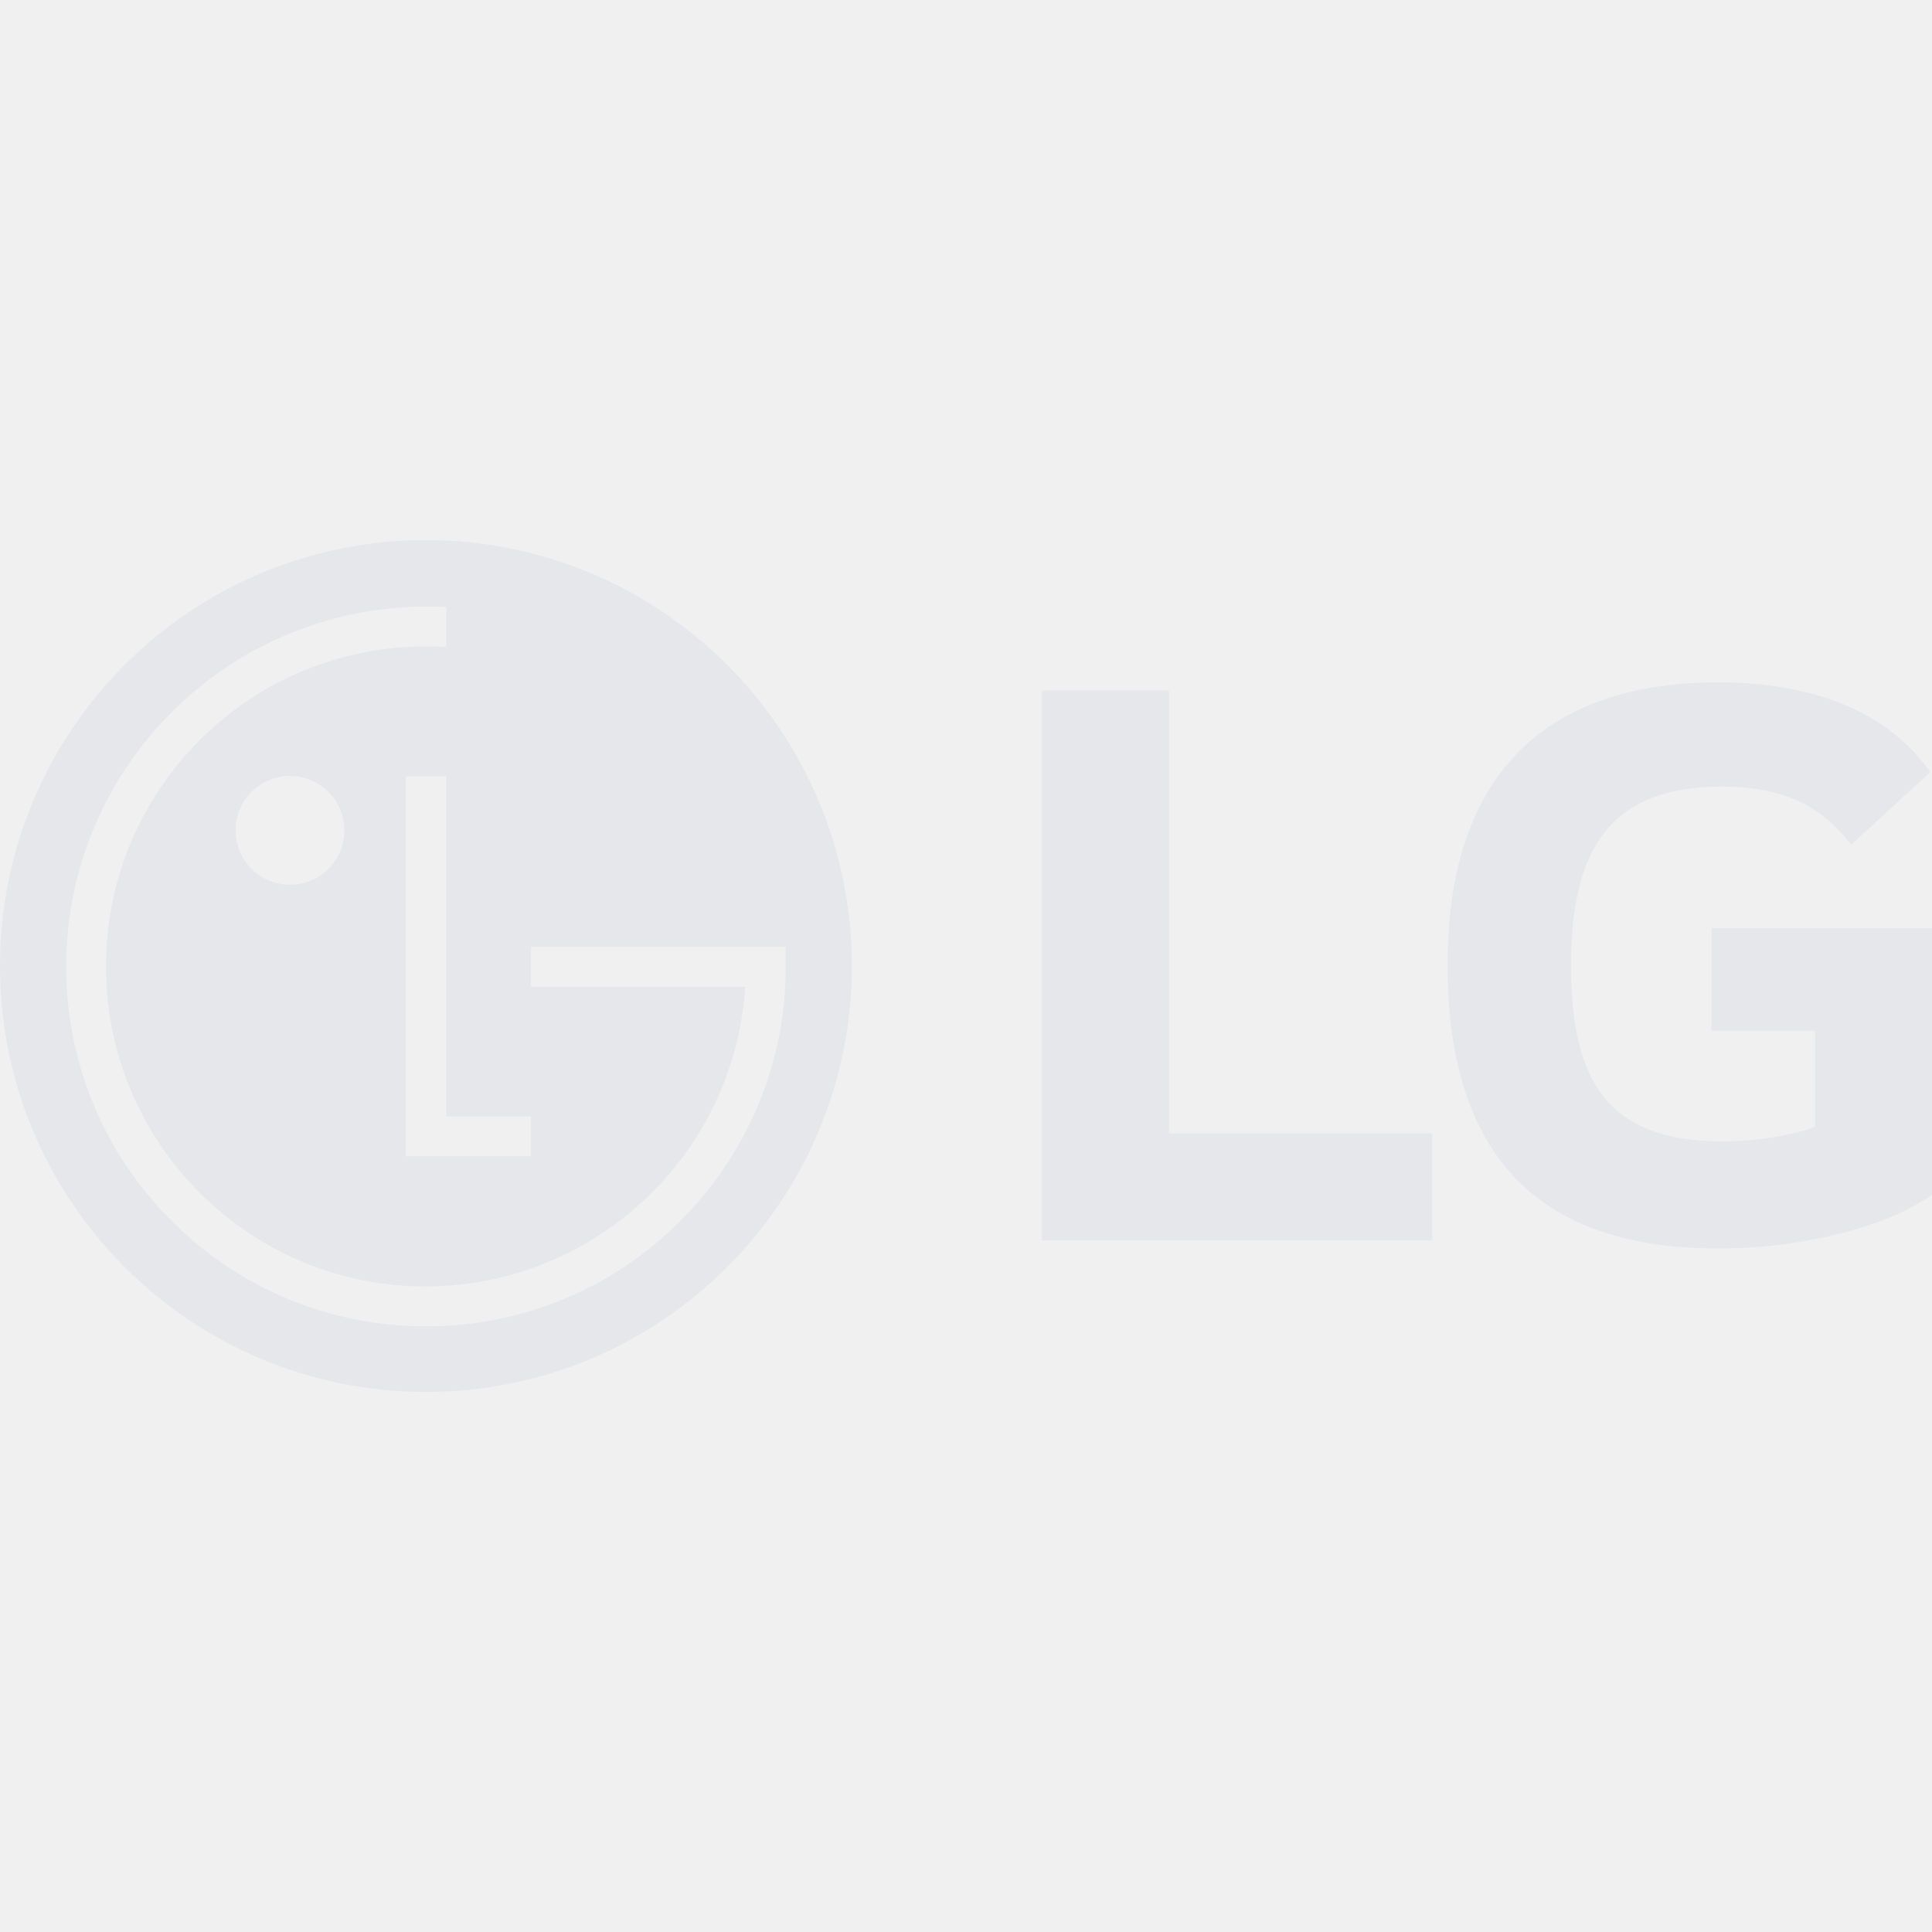
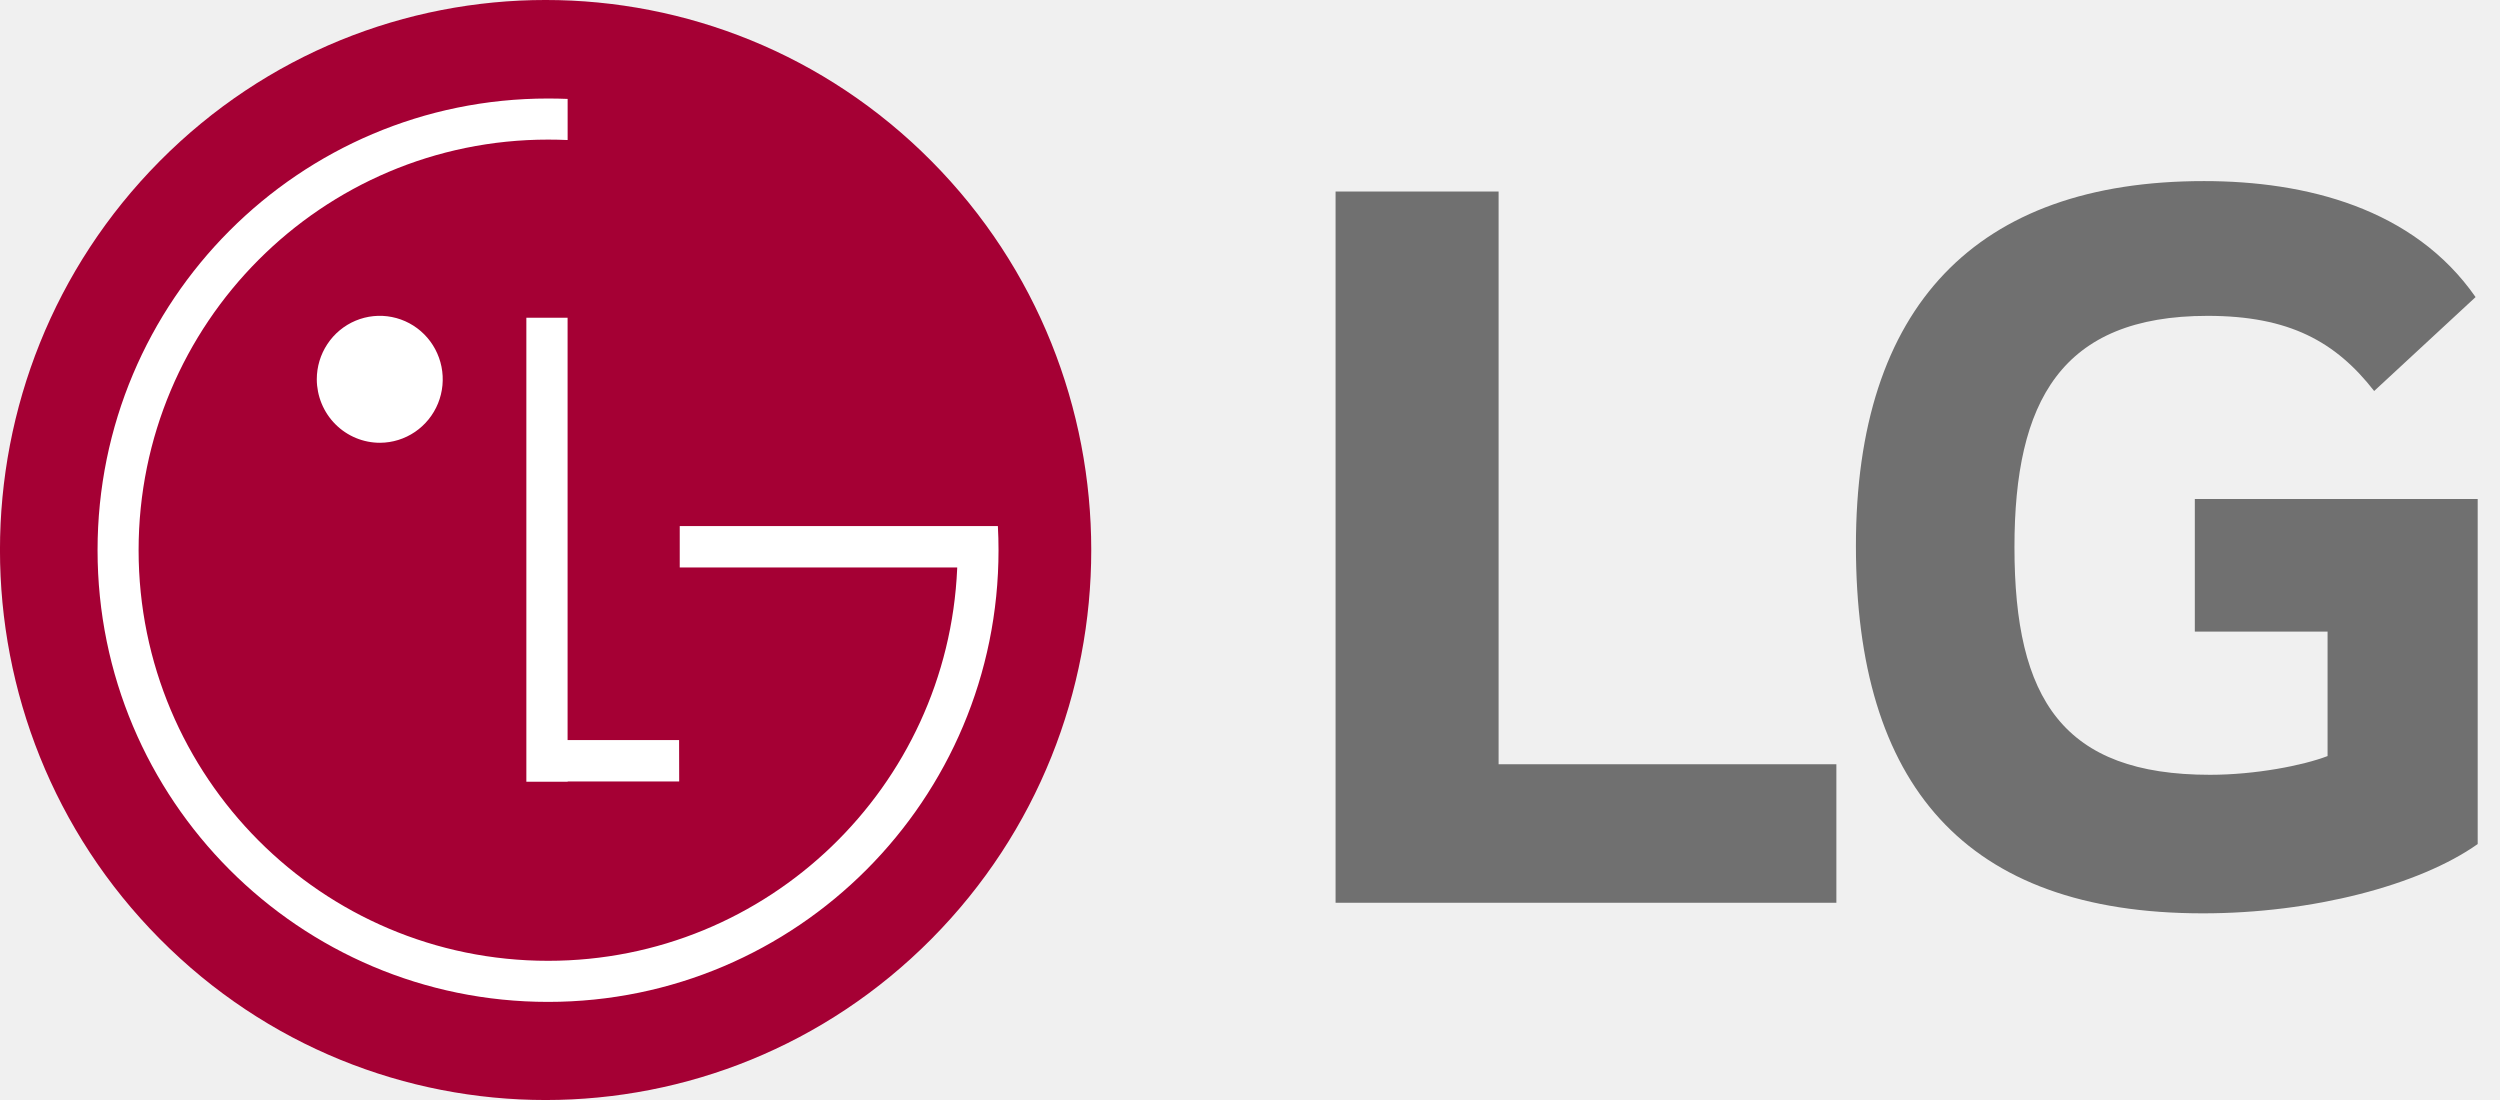
- <svg xmlns="http://www.w3.org/2000/svg" fill="#e5e7eb" role="img" viewBox="0 0 24 24">
-   <path d="M14.522 14.078h3.27v1.33h-4.847v-6.83h1.577v5.5zm6.74-1.274h1.284v1.195c-.236.09-.698.18-1.137.18-1.42 0-1.893-.721-1.893-2.186 0-1.398.45-2.221 1.869-2.221.791 0 1.24.248 1.612.722l.982-.903c-.6-.855-1.646-1.114-2.629-1.114-2.208 0-3.368 1.205-3.368 3.504 0 2.288 1.047 3.528 3.358 3.528 1.06 0 2.096-.27 2.66-.665V11.53h-2.739v1.274zM5.291 6.709a5.29 5.29 0 1 1 0 10.582 5.291 5.291 0 1 1 0-10.582m3.16 8.457a4.445 4.445 0 0 0 1.31-3.161v-.242l-.22.001H6.596v.494h2.662l-.001.015a3.985 3.985 0 0 1-3.965 3.708 3.95 3.95 0 0 1-2.811-1.165 3.952 3.952 0 0 1-1.164-2.811c0-1.061.414-2.059 1.164-2.81a3.951 3.951 0 0 1 2.81-1.164l.252.003v-.495l-.251-.003a4.475 4.475 0 0 0-4.47 4.469c0 1.194.465 2.316 1.309 3.161a4.444 4.444 0 0 0 3.16 1.31 4.444 4.444 0 0 0 3.162-1.31m-2.91-1.297V9.644H5.04v4.72h1.556v-.495H5.543zm-1.265-3.552a.676.676 0 1 0-.675.674.676.676 0 0 0 .675-.674" />
+ <svg xmlns="http://www.w3.org/2000/svg" width="225" height="99" viewBox="0 0 225 99" fill="none">
+   <g clip-path="url(#clip0_415_130964)">
+     <path d="M134.874 68.783H165.274V81.249H120.202V17.237H134.874V68.783Z" fill="#707070" />
+     <path d="M197.534 56.845H209.482V68.046C207.288 68.889 202.987 69.732 198.905 69.732C185.694 69.732 181.301 62.971 181.301 49.241C181.301 36.137 185.483 28.427 198.682 28.427C206.039 28.427 210.213 30.753 213.675 35.19L222.802 26.738C217.227 18.726 207.5 16.298 198.365 16.298C177.83 16.29 167.033 27.581 167.033 49.131C167.033 70.575 176.79 82.201 198.256 82.201C208.113 82.201 217.748 79.672 222.992 75.965V44.908H197.534V56.845Z" fill="#707070" />
+     <path d="M83.831 84.504C103.008 65.174 103.007 33.831 83.829 14.499C64.651 -4.833 33.558 -4.834 14.38 14.497C-4.797 33.828 -4.796 65.171 14.383 84.502C33.561 103.835 64.654 103.835 83.831 84.504Z" fill="#A50034" />
+     <path d="M61.118 66.608H51.083V28.598H47.372V70.359H51.091V70.334H61.127L61.118 66.608Z" fill="white" />
+     <path d="M86.148 51.074H61.176V47.345H89.809C89.848 48.067 89.867 48.789 89.867 49.52C89.867 71.972 71.714 90.171 49.325 90.171C26.937 90.171 8.78 71.981 8.78 49.517C8.78 27.053 26.931 8.866 49.322 8.866C49.913 8.866 50.502 8.878 51.087 8.902V12.603C50.502 12.577 49.915 12.564 49.328 12.564C28.977 12.564 12.474 29.11 12.474 49.517C12.474 69.924 28.975 86.473 49.328 86.473C69.121 86.473 85.29 70.817 86.146 51.178L86.148 51.074Z" fill="white" />
+     <path d="M34.207 39.85C35.326 39.844 36.419 39.504 37.348 38.873C38.276 38.242 38.998 37.348 39.423 36.304C39.847 35.259 39.956 34.111 39.734 33.005C39.512 31.899 38.97 30.883 38.176 30.087C37.383 29.291 36.373 28.75 35.274 28.532C34.176 28.313 33.037 28.428 32.004 28.861C30.97 29.295 30.086 30.027 29.465 30.966C28.843 31.905 28.511 33.008 28.511 34.137C28.513 34.889 28.662 35.633 28.949 36.327C29.236 37.021 29.656 37.652 30.185 38.182C30.714 38.713 31.341 39.133 32.031 39.419C32.721 39.705 33.461 39.852 34.207 39.85Z" fill="white" />
+   </g>
+   <defs>
+     <clipPath id="clip0_415_130964">
+       <rect width="223" height="99" fill="white" />
+     </clipPath>
+   </defs>
</svg>
